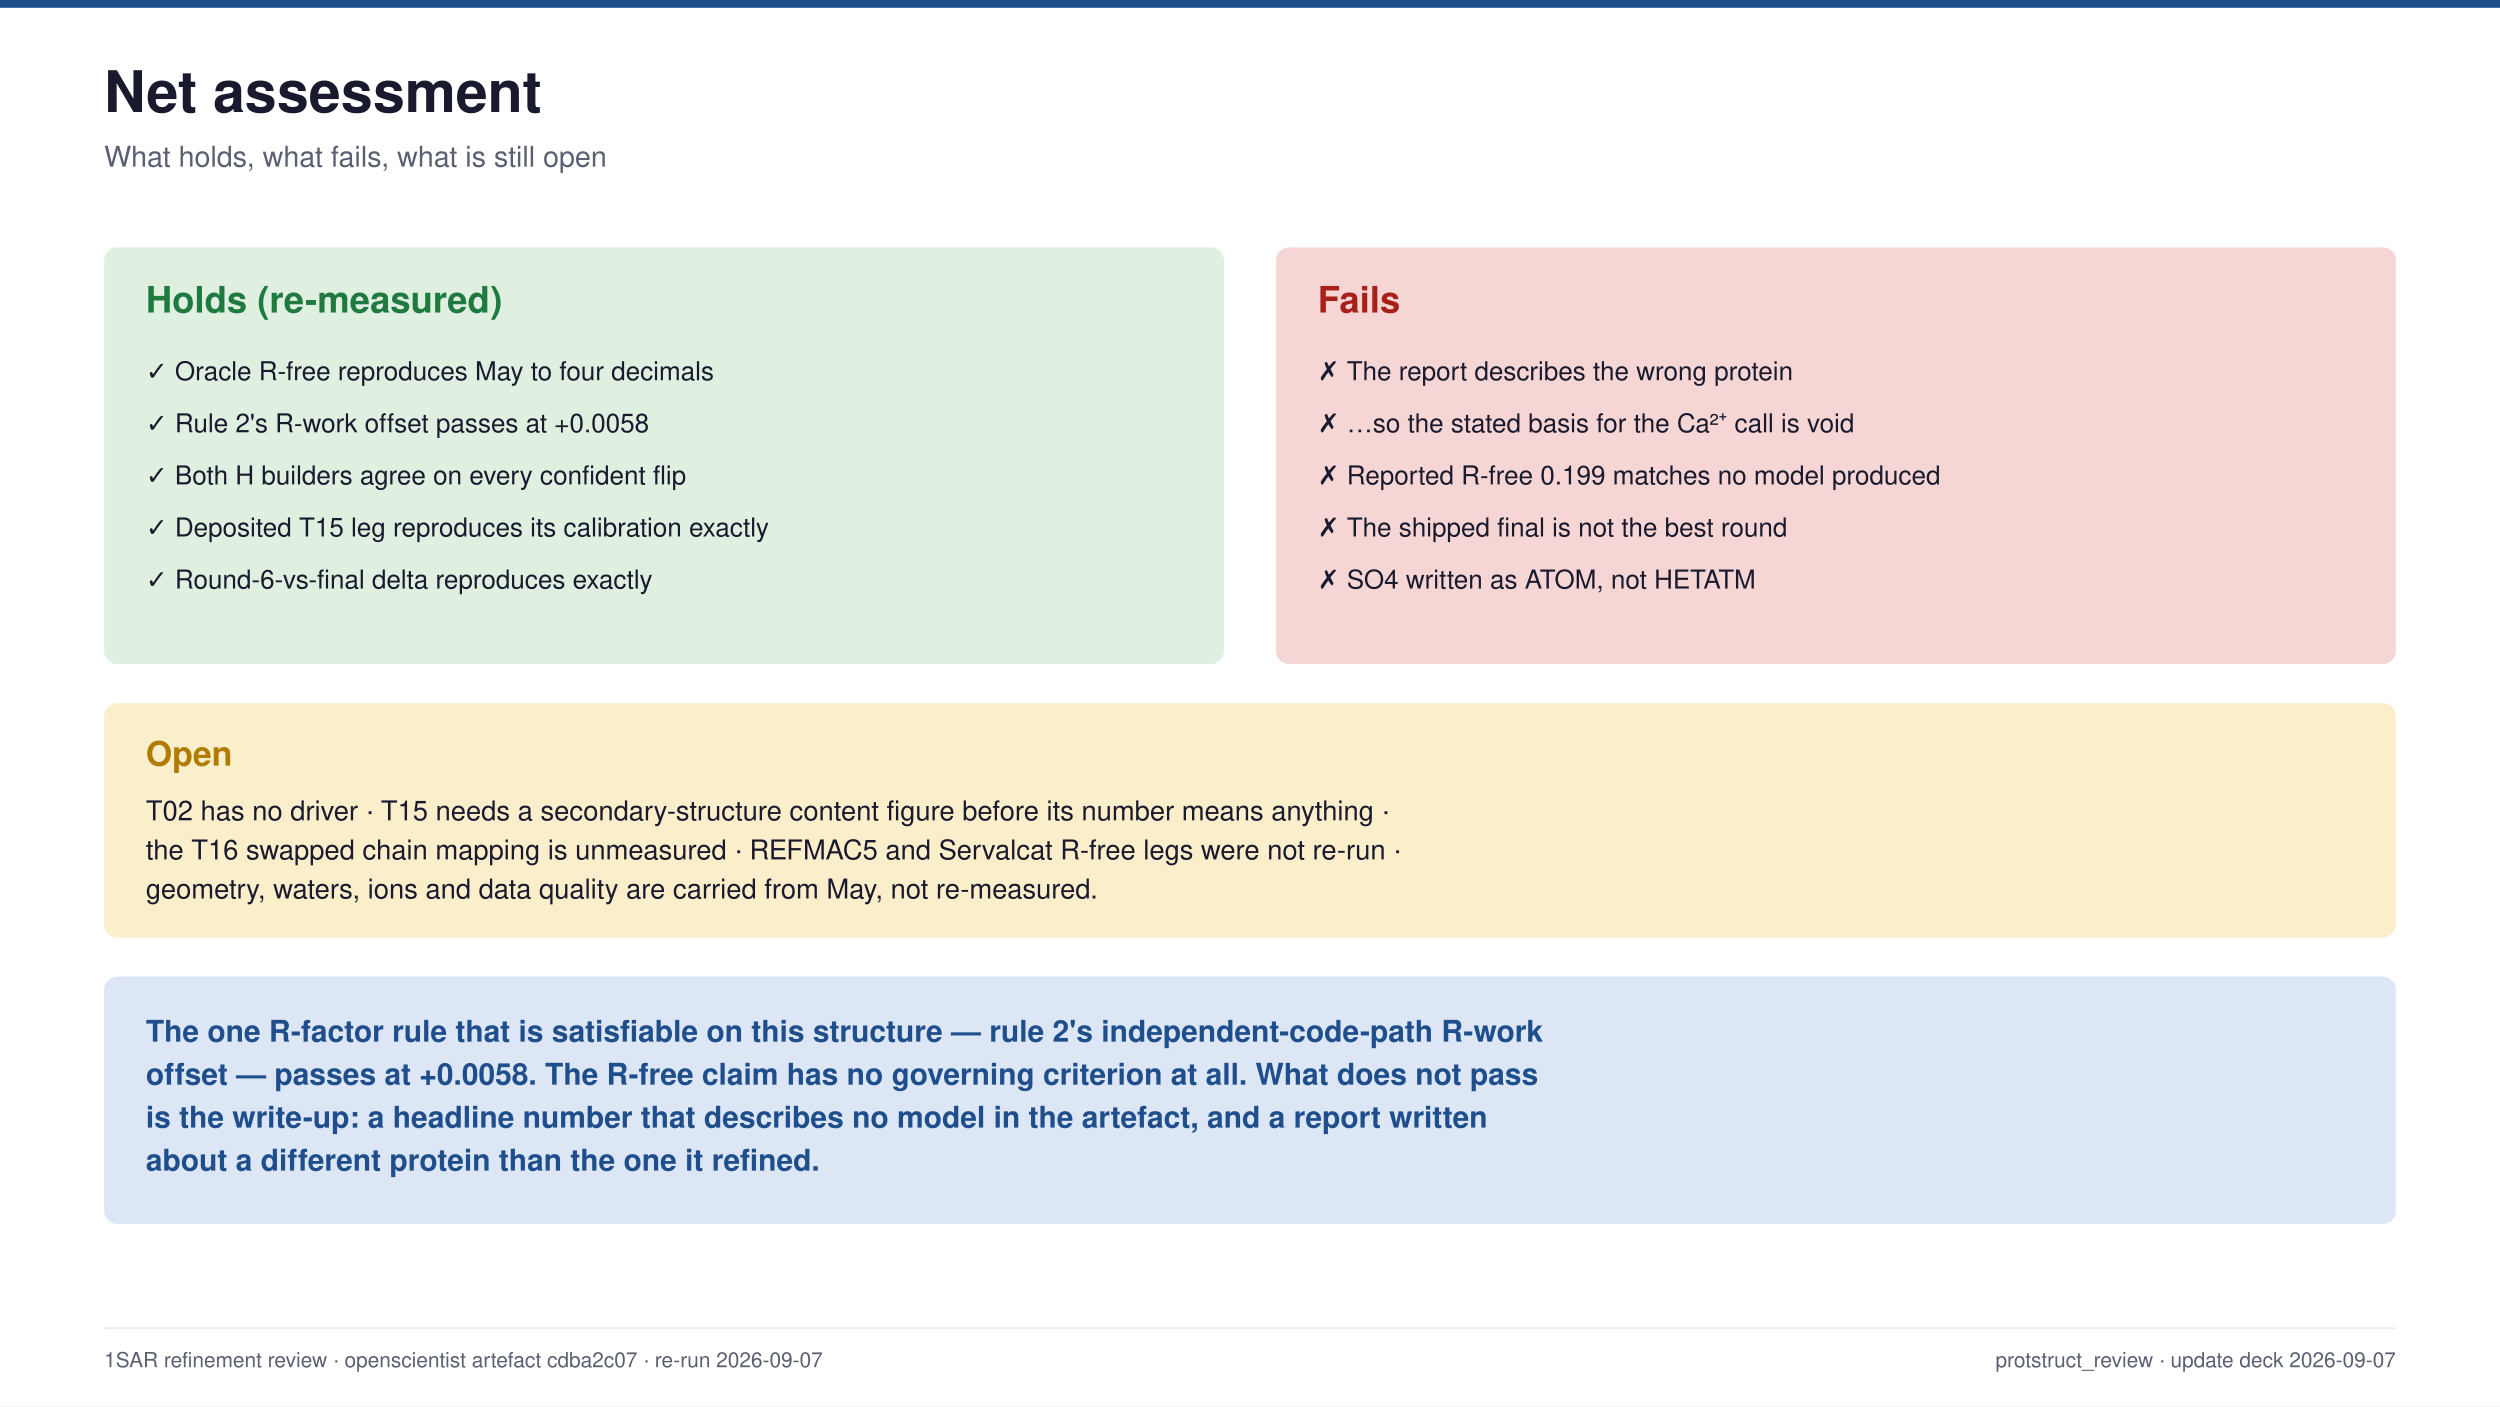
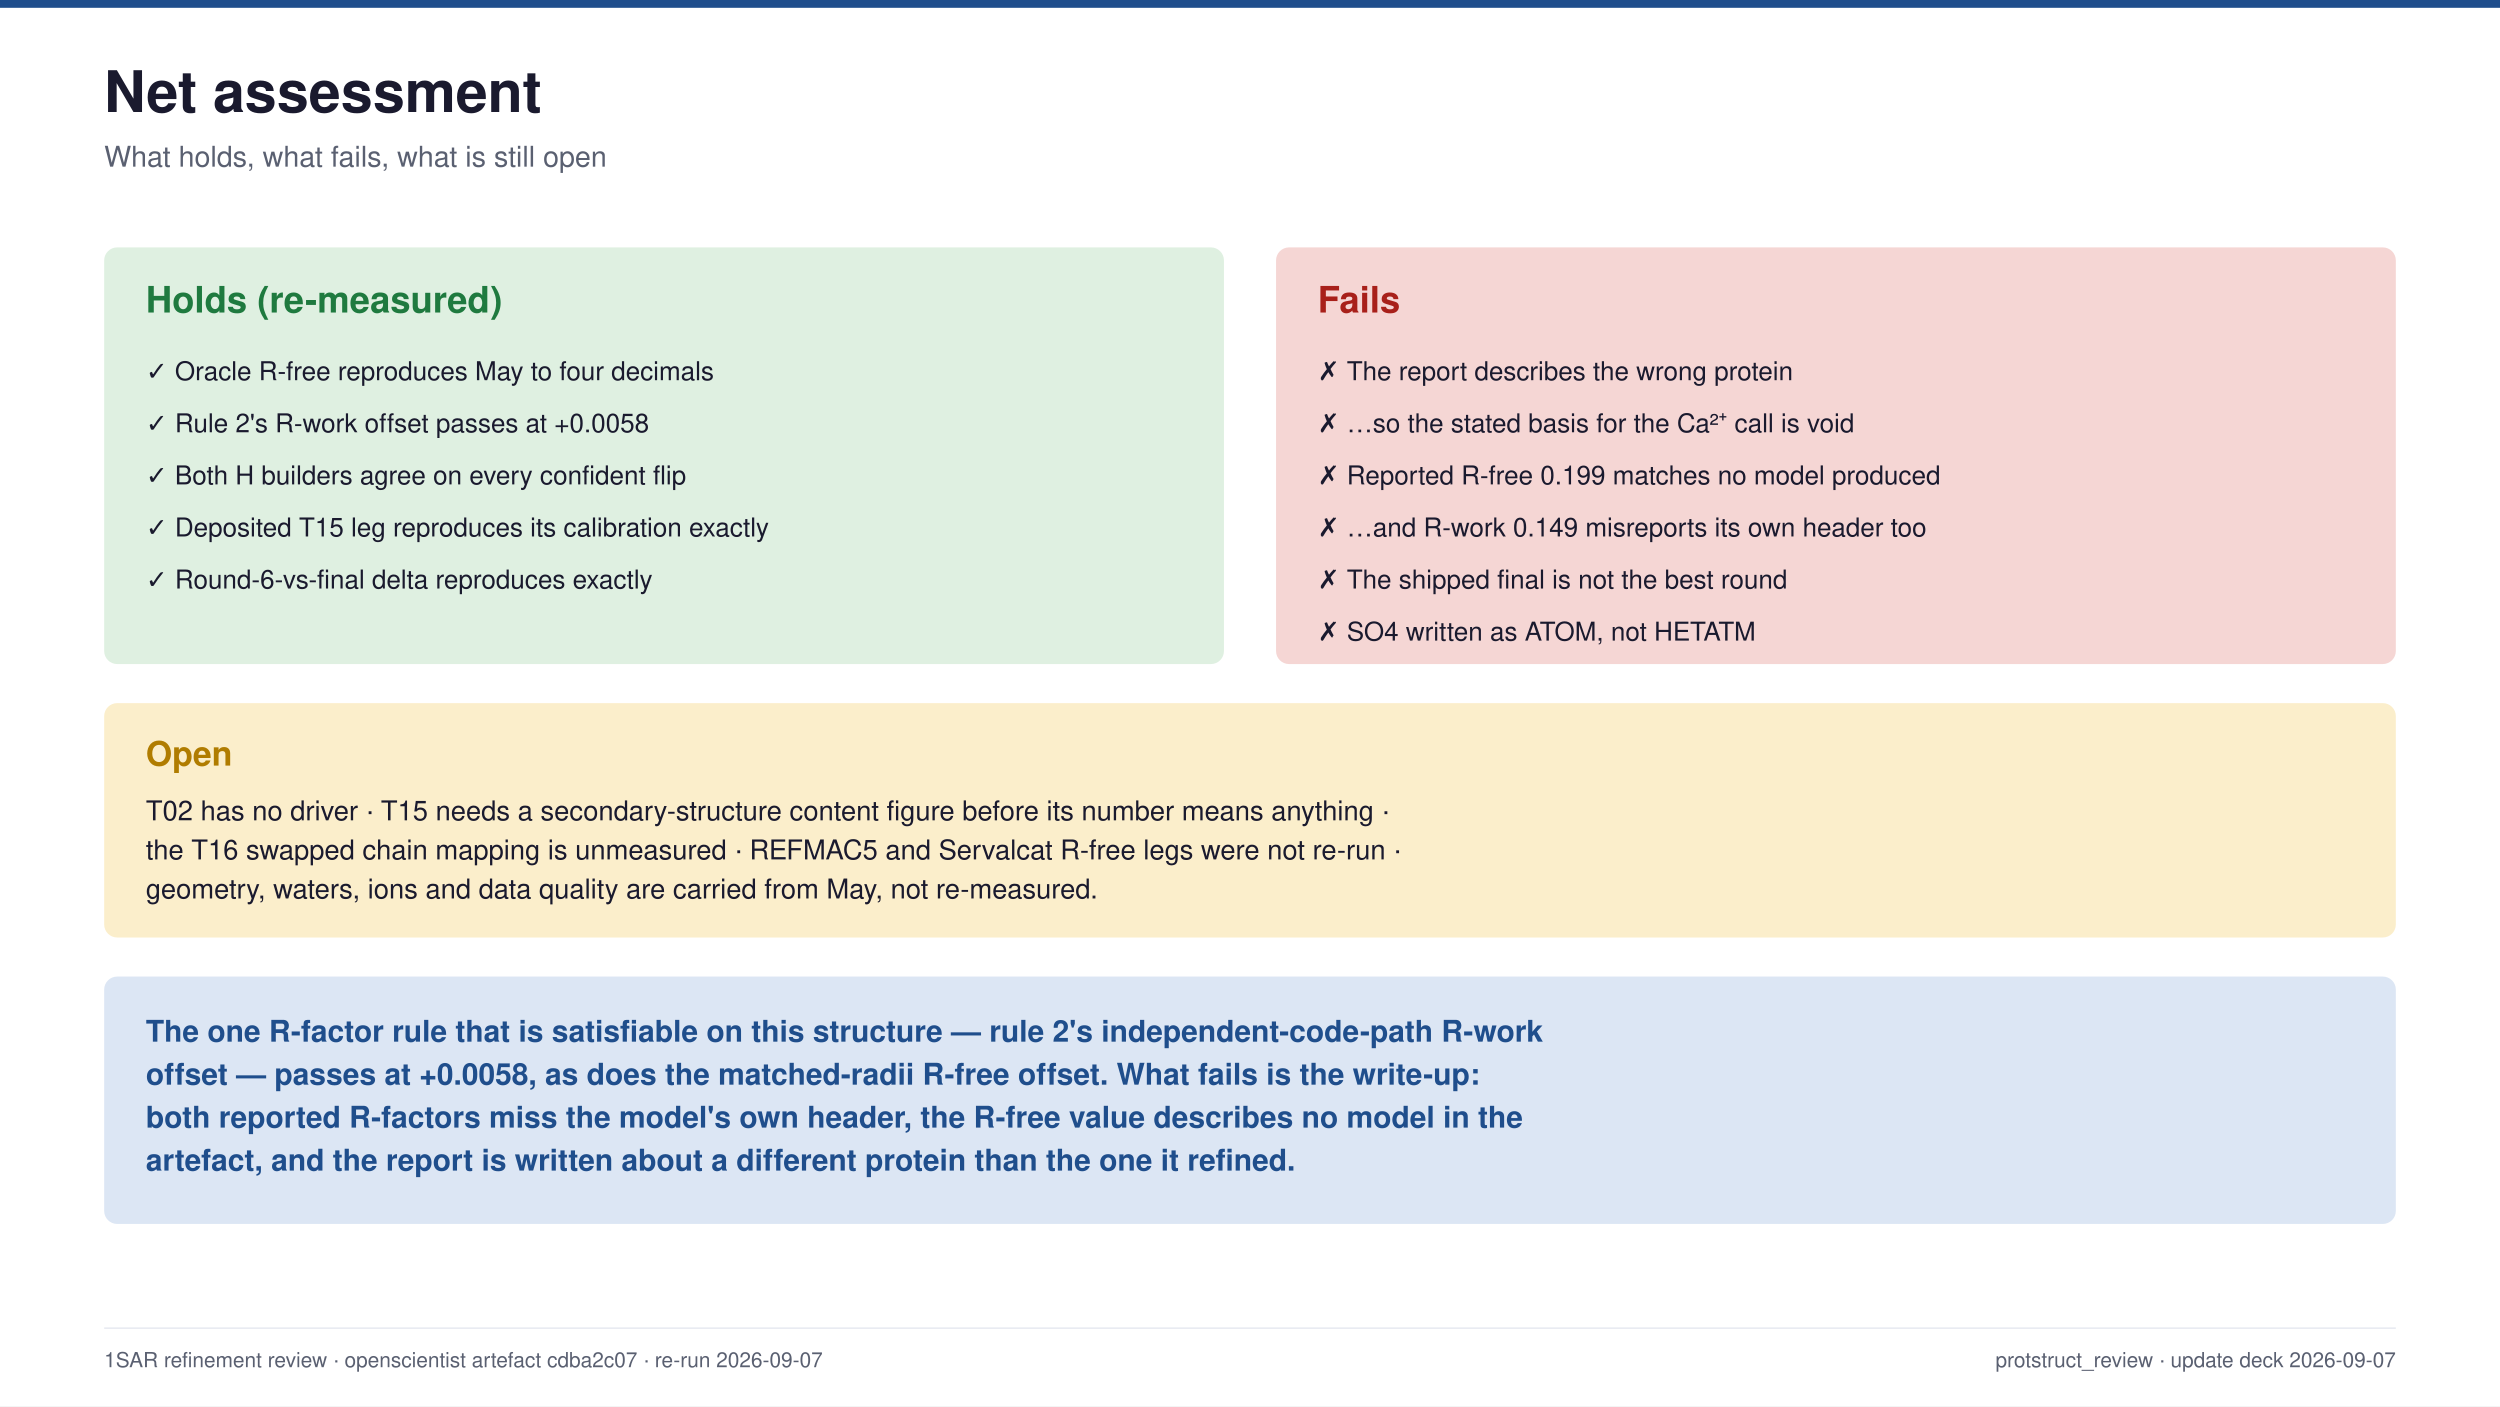
<svg xmlns="http://www.w3.org/2000/svg" width="1920" height="1080" viewBox="0 0 1920 1080" font-family="Helvetica, Arial, sans-serif">
  <rect width="100%" height="100%" fill="#ffffff" />
  <rect x="0" y="0" width="1920" height="6" fill="#1f4e8c" />
  <text x="80" y="86" font-size="44" font-weight="700" fill="#1a1a2e">Net assessment</text>
  <text x="80" y="128" font-size="22" font-weight="400" fill="#5a6071">What holds, what fails, what is still open</text>
  <line x1="80" y1="1020" x2="1840" y2="1020" stroke="#e3e6ee" stroke-width="1" />
  <text x="80" y="1050" font-size="16" fill="#5a6071">1SAR refinement review · openscientist artefact cdba2c07 · re-run 2026-09-07</text>
  <text x="1840" y="1050" font-size="16" fill="#5a6071" text-anchor="end">protstruct_review · update deck 2026-09-07</text>
  <rect x="80" y="190" width="860" height="320" rx="10" ry="10" fill="#dff0e1" />
  <text x="112" y="240" font-size="28" font-weight="700" fill="#1f7a3f">Holds (re-measured)</text>
  <text x="112" y="292" font-size="20" fill="#1a1a2e">✓ Oracle R-free reproduces May to four decimals</text>
  <text x="112" y="332" font-size="20" fill="#1a1a2e">✓ Rule 2's R-work offset passes at +0.0058</text>
  <text x="112" y="372" font-size="20" fill="#1a1a2e">✓ Both H builders agree on every confident flip</text>
  <text x="112" y="412" font-size="20" fill="#1a1a2e">✓ Deposited T15 leg reproduces its calibration exactly</text>
  <text x="112" y="452" font-size="20" fill="#1a1a2e">✓ Round-6-vs-final delta reproduces exactly</text>
  <rect x="980" y="190" width="860" height="320" rx="10" ry="10" fill="#f5d6d4" />
  <text x="1012" y="240" font-size="28" font-weight="700" fill="#a8201a">Fails</text>
  <text x="1012" y="292" font-size="20" fill="#1a1a2e">✗ The report describes the wrong protein</text>
  <text x="1012" y="332" font-size="20" fill="#1a1a2e">✗ …so the stated basis for the Ca²⁺ call is void</text>
  <text x="1012" y="372" font-size="20" fill="#1a1a2e">✗ Reported R-free 0.199 matches no model produced</text>
-   <text x="1012" y="412" font-size="20" fill="#1a1a2e">✗ The shipped final is not the best round</text>
-   <text x="1012" y="452" font-size="20" fill="#1a1a2e">✗ SO4 written as ATOM, not HETATM</text>
+   <text x="1012" y="412" font-size="20" fill="#1a1a2e">✗ …and R-work 0.149 misreports its own header too</text>
+   <text x="1012" y="452" font-size="20" fill="#1a1a2e">✗ The shipped final is not the best round</text>
+   <text x="1012" y="492" font-size="20" fill="#1a1a2e">✗ SO4 written as ATOM, not HETATM</text>
  <rect x="80" y="540" width="1760" height="180" rx="10" ry="10" fill="#fbeecb" />
  <text x="112" y="588" font-size="26" font-weight="700" fill="#b07c00">Open</text>
  <text x="112" y="630" font-size="21" font-weight="400" fill="#1a1a2e">T02 has no driver · T15 needs a secondary-structure content figure before its number means anything ·</text>
  <text x="112" y="660" font-size="21" font-weight="400" fill="#1a1a2e">the T16 swapped chain mapping is unmeasured · REFMAC5 and Servalcat R-free legs were not re-run ·</text>
  <text x="112" y="690" font-size="21" font-weight="400" fill="#1a1a2e">geometry, waters, ions and data quality are carried from May, not re-measured.</text>
  <rect x="80" y="750" width="1760" height="190" rx="10" ry="10" fill="#dce6f4" />
  <text x="112" y="800" font-size="23" font-weight="700" fill="#1f4e8c">The one R-factor rule that is satisfiable on this structure — rule 2's independent-code-path R-work</text>
-   <text x="112" y="833" font-size="23" font-weight="700" fill="#1f4e8c">offset — passes at +0.0058. The R-free claim has no governing criterion at all. What does not pass</text>
-   <text x="112" y="866" font-size="23" font-weight="700" fill="#1f4e8c">is the write-up: a headline number that describes no model in the artefact, and a report written</text>
-   <text x="112" y="899" font-size="23" font-weight="700" fill="#1f4e8c">about a different protein than the one it refined.</text>
+   <text x="112" y="833" font-size="23" font-weight="700" fill="#1f4e8c">offset — passes at +0.0058, as does the matched-radii R-free offset. What fails is the write-up:</text>
+   <text x="112" y="866" font-size="23" font-weight="700" fill="#1f4e8c">both reported R-factors miss the model's own header, the R-free value describes no model in the</text>
+   <text x="112" y="899" font-size="23" font-weight="700" fill="#1f4e8c">artefact, and the report is written about a different protein than the one it refined.</text>
</svg>
